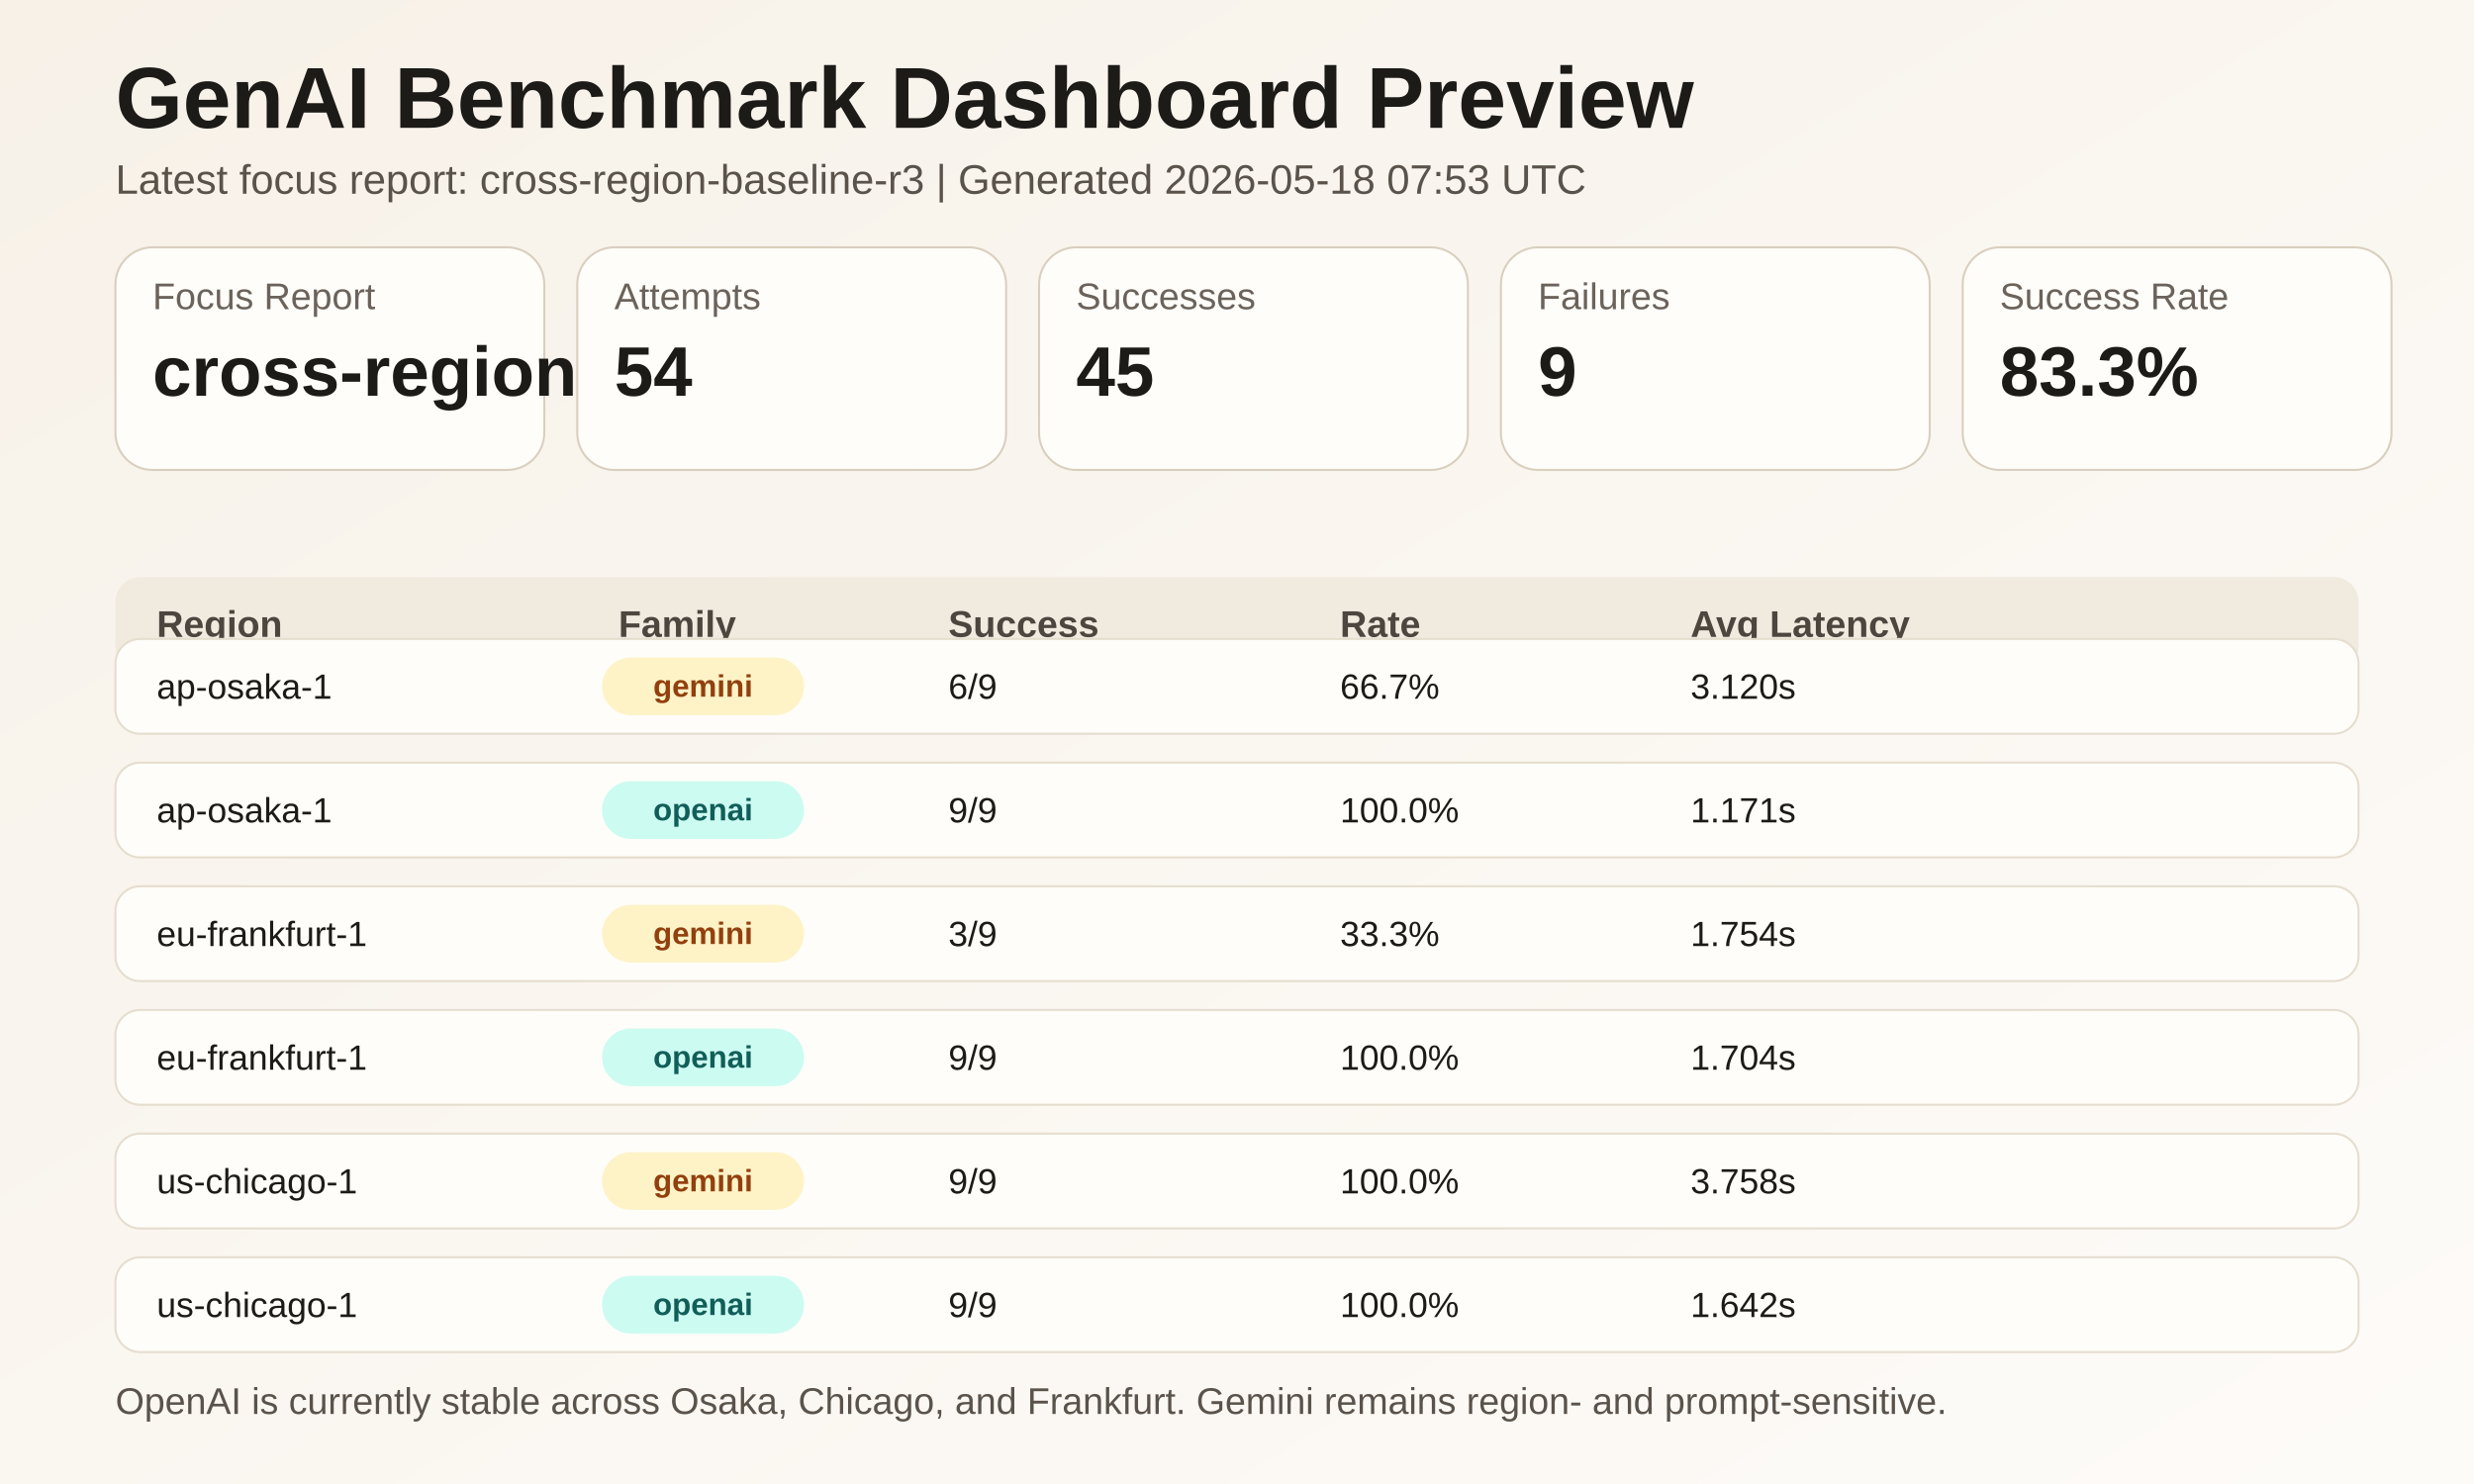
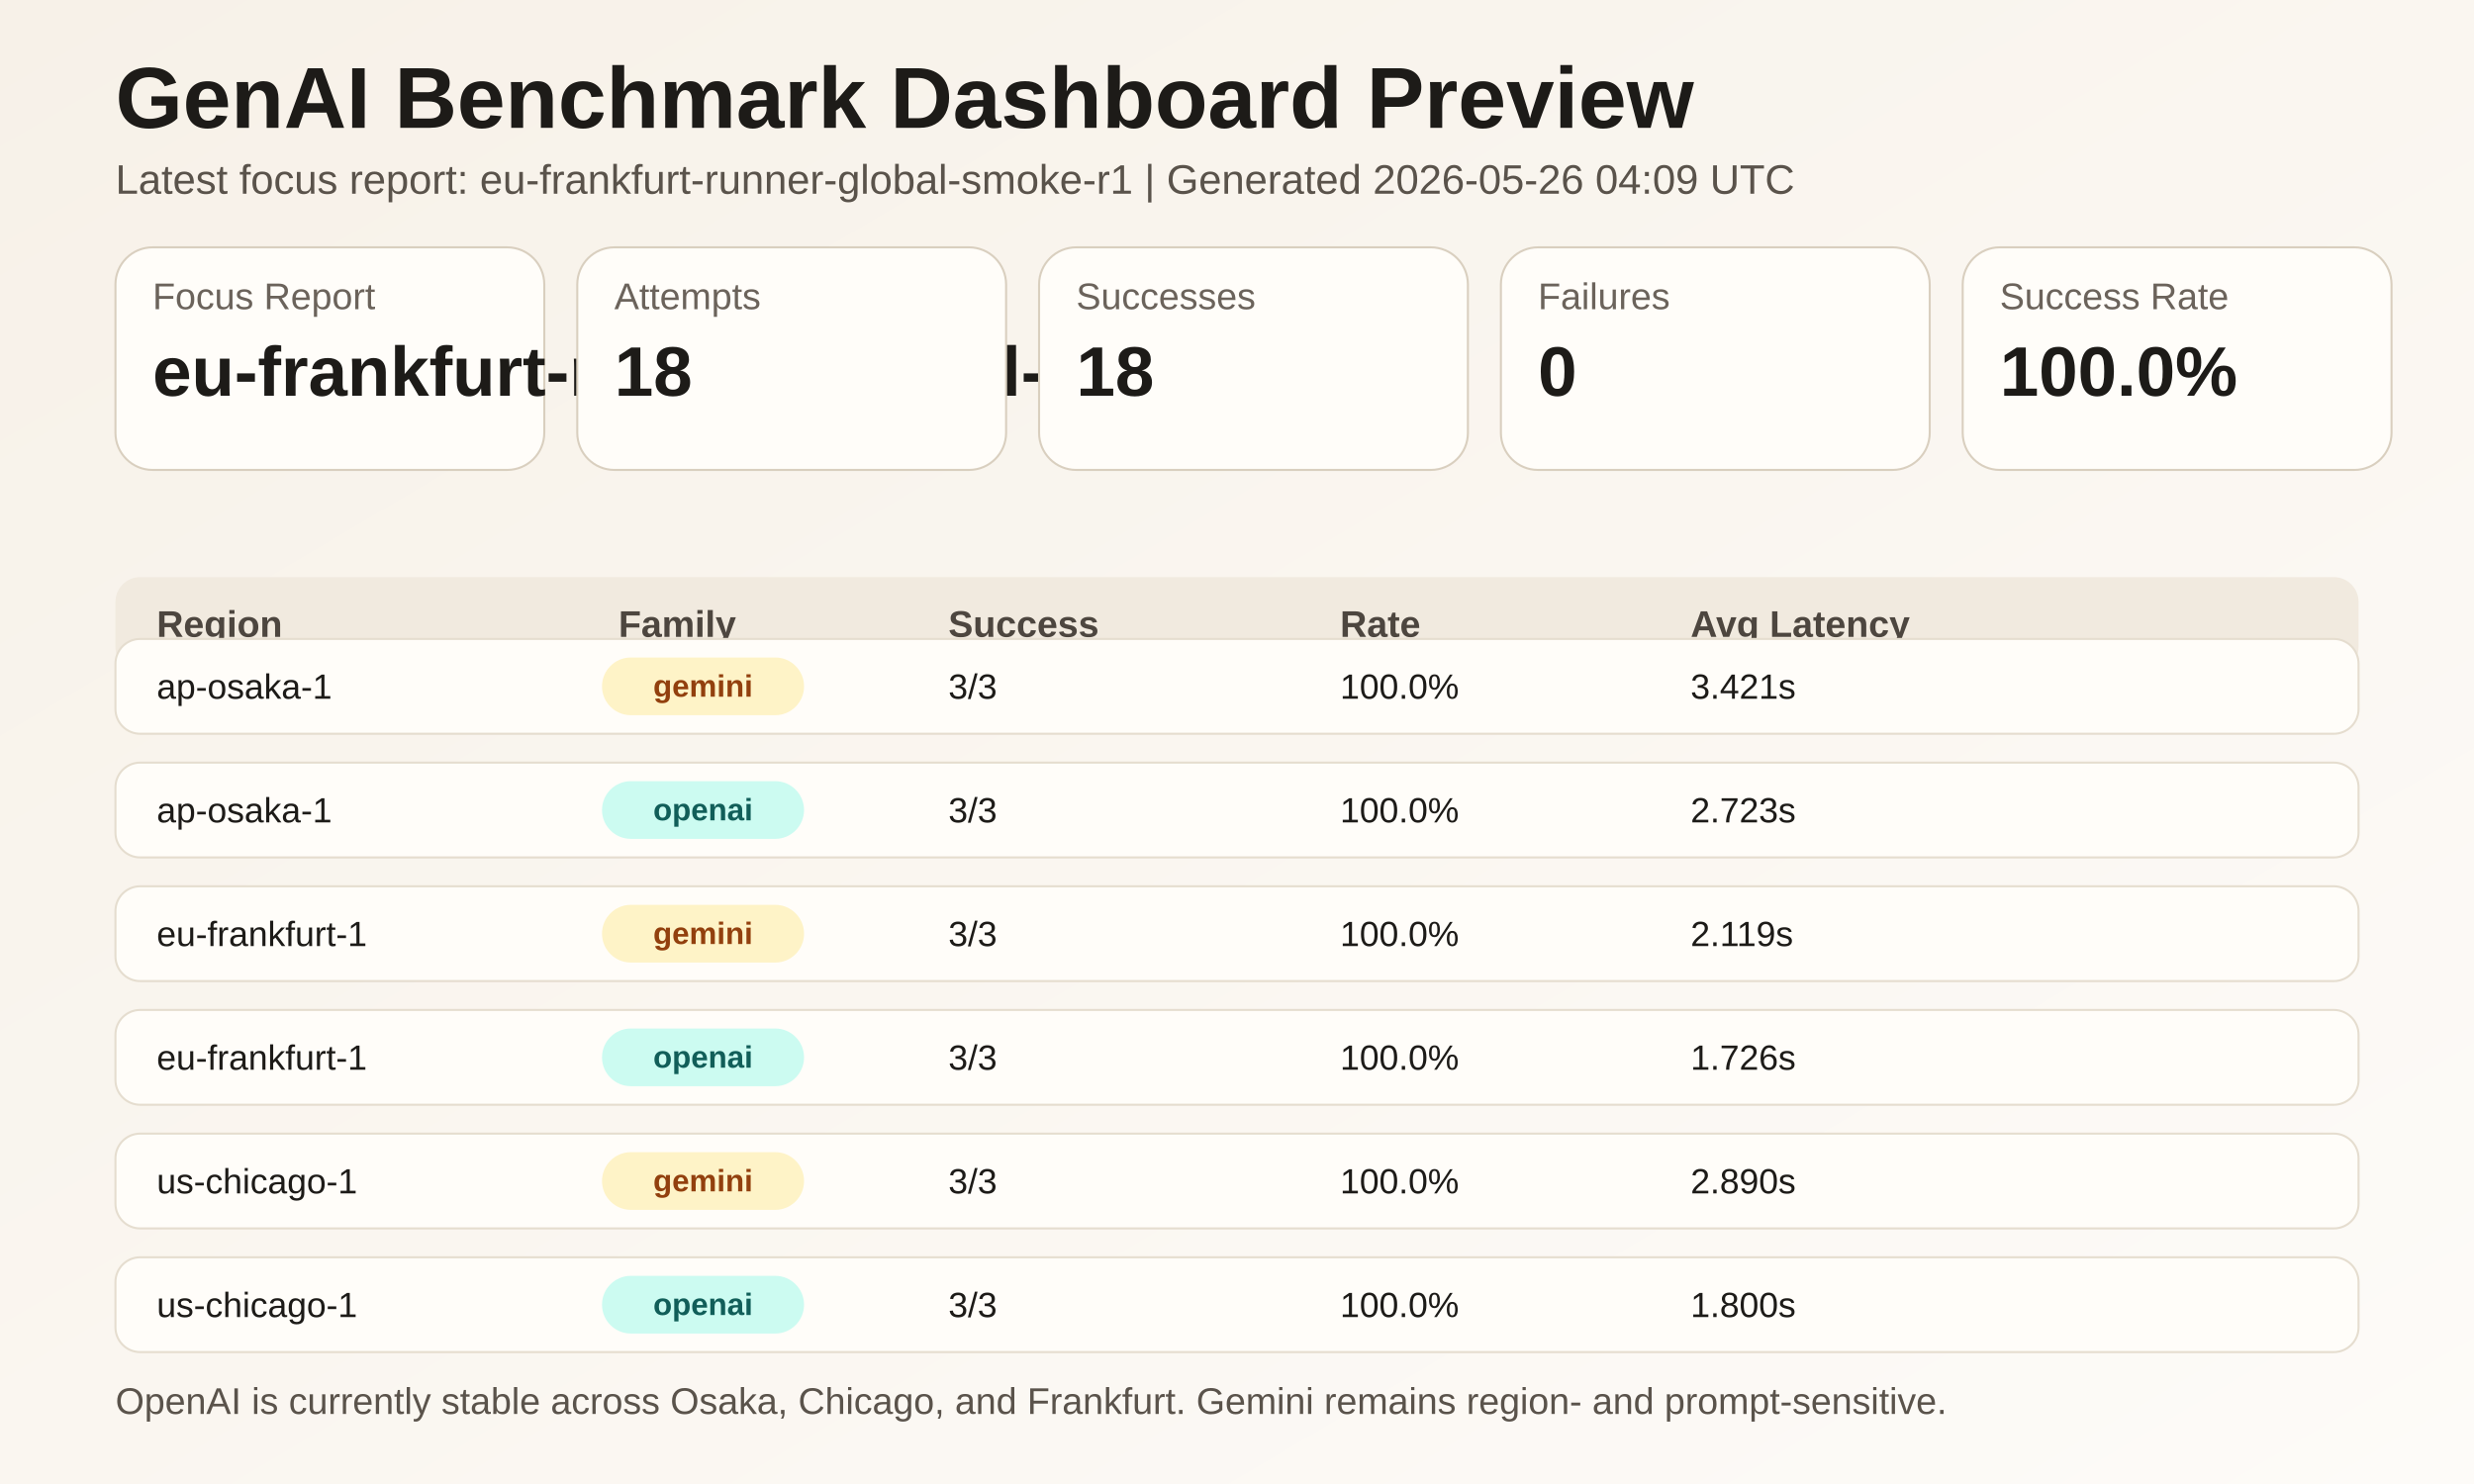
<svg xmlns="http://www.w3.org/2000/svg" width="1200" height="720" viewBox="0 0 1200 720" role="img" aria-label="Benchmark preview">
  <defs>
    <linearGradient id="bg" x1="0" y1="0" x2="1" y2="1">
      <stop offset="0%" stop-color="#f7f1e8" />
      <stop offset="100%" stop-color="#fdfbf8" />
    </linearGradient>
  </defs>
  <rect width="1200" height="720" fill="url(#bg)" />
  <text x="56" y="62" fill="#1d1b18" font-size="42" font-weight="700" font-family="Arial, sans-serif">GenAI Benchmark Dashboard Preview</text>
-   <text x="56" y="94" fill="#5a534b" font-size="20" font-family="Arial, sans-serif">Latest focus report: cross-region-baseline-r3 | Generated 2026-05-18 07:53 UTC</text>
+   <text x="56" y="94" fill="#5a534b" font-size="20" font-family="Arial, sans-serif">Latest focus report: eu-frankfurt-runner-global-smoke-r1 | Generated 2026-05-26 04:09 UTC</text>
  <g>
    <rect x="56" y="120" width="208" height="108" rx="18" fill="#fffdf9" stroke="#d9cfbf" />
    <text x="74" y="150" fill="#6b635b" font-size="18" font-family="Arial, sans-serif">Focus Report</text>
-     <text x="74" y="192" fill="#1d1b18" font-size="34" font-weight="700" font-family="Arial, sans-serif">cross-region-baseline-r3</text>
+     <text x="74" y="192" fill="#1d1b18" font-size="34" font-weight="700" font-family="Arial, sans-serif">eu-frankfurt-runner-global-smoke-r1</text>
  </g>
  <g>
    <rect x="280" y="120" width="208" height="108" rx="18" fill="#fffdf9" stroke="#d9cfbf" />
    <text x="298" y="150" fill="#6b635b" font-size="18" font-family="Arial, sans-serif">Attempts</text>
-     <text x="298" y="192" fill="#1d1b18" font-size="34" font-weight="700" font-family="Arial, sans-serif">54</text>
+     <text x="298" y="192" fill="#1d1b18" font-size="34" font-weight="700" font-family="Arial, sans-serif">18</text>
  </g>
  <g>
    <rect x="504" y="120" width="208" height="108" rx="18" fill="#fffdf9" stroke="#d9cfbf" />
    <text x="522" y="150" fill="#6b635b" font-size="18" font-family="Arial, sans-serif">Successes</text>
-     <text x="522" y="192" fill="#1d1b18" font-size="34" font-weight="700" font-family="Arial, sans-serif">45</text>
+     <text x="522" y="192" fill="#1d1b18" font-size="34" font-weight="700" font-family="Arial, sans-serif">18</text>
  </g>
  <g>
    <rect x="728" y="120" width="208" height="108" rx="18" fill="#fffdf9" stroke="#d9cfbf" />
    <text x="746" y="150" fill="#6b635b" font-size="18" font-family="Arial, sans-serif">Failures</text>
-     <text x="746" y="192" fill="#1d1b18" font-size="34" font-weight="700" font-family="Arial, sans-serif">9</text>
+     <text x="746" y="192" fill="#1d1b18" font-size="34" font-weight="700" font-family="Arial, sans-serif">0</text>
  </g>
  <g>
    <rect x="952" y="120" width="208" height="108" rx="18" fill="#fffdf9" stroke="#d9cfbf" />
    <text x="970" y="150" fill="#6b635b" font-size="18" font-family="Arial, sans-serif">Success Rate</text>
-     <text x="970" y="192" fill="#1d1b18" font-size="34" font-weight="700" font-family="Arial, sans-serif">83.3%</text>
+     <text x="970" y="192" fill="#1d1b18" font-size="34" font-weight="700" font-family="Arial, sans-serif">100.0%</text>
  </g>
  <rect x="56" y="280" width="1088" height="46" rx="12" fill="#f1eadf" />
  <text x="76" y="309" fill="#4d463f" font-size="18" font-weight="700" font-family="Arial, sans-serif">Region</text>
  <text x="300" y="309" fill="#4d463f" font-size="18" font-weight="700" font-family="Arial, sans-serif">Family</text>
  <text x="460" y="309" fill="#4d463f" font-size="18" font-weight="700" font-family="Arial, sans-serif">Success</text>
  <text x="650" y="309" fill="#4d463f" font-size="18" font-weight="700" font-family="Arial, sans-serif">Rate</text>
  <text x="820" y="309" fill="#4d463f" font-size="18" font-weight="700" font-family="Arial, sans-serif">Avg Latency</text>
  <g>
    <rect x="56" y="310" width="1088" height="46" rx="12" fill="#fffdf9" stroke="#e5ddcf" />
    <text x="76" y="339" fill="#1d1b18" font-size="17" font-family="Arial, sans-serif">ap-osaka-1</text>
    <rect x="292" y="319" width="98" height="28" rx="14" fill="#fef3c7" />
    <text x="341" y="338" text-anchor="middle" fill="#92400e" font-size="15" font-weight="700" font-family="Arial, sans-serif">gemini</text>
-     <text x="460" y="339" fill="#1d1b18" font-size="17" font-family="Arial, sans-serif">6/9</text>
-     <text x="650" y="339" fill="#1d1b18" font-size="17" font-family="Arial, sans-serif">66.7%</text>
-     <text x="820" y="339" fill="#1d1b18" font-size="17" font-family="Arial, sans-serif">3.120s</text>
+     <text x="460" y="339" fill="#1d1b18" font-size="17" font-family="Arial, sans-serif">3/3</text>
+     <text x="650" y="339" fill="#1d1b18" font-size="17" font-family="Arial, sans-serif">100.0%</text>
+     <text x="820" y="339" fill="#1d1b18" font-size="17" font-family="Arial, sans-serif">3.421s</text>
  </g>
  <g>
    <rect x="56" y="370" width="1088" height="46" rx="12" fill="#fffdf9" stroke="#e5ddcf" />
    <text x="76" y="399" fill="#1d1b18" font-size="17" font-family="Arial, sans-serif">ap-osaka-1</text>
    <rect x="292" y="379" width="98" height="28" rx="14" fill="#ccfbf1" />
    <text x="341" y="398" text-anchor="middle" fill="#115e59" font-size="15" font-weight="700" font-family="Arial, sans-serif">openai</text>
-     <text x="460" y="399" fill="#1d1b18" font-size="17" font-family="Arial, sans-serif">9/9</text>
+     <text x="460" y="399" fill="#1d1b18" font-size="17" font-family="Arial, sans-serif">3/3</text>
    <text x="650" y="399" fill="#1d1b18" font-size="17" font-family="Arial, sans-serif">100.0%</text>
-     <text x="820" y="399" fill="#1d1b18" font-size="17" font-family="Arial, sans-serif">1.171s</text>
+     <text x="820" y="399" fill="#1d1b18" font-size="17" font-family="Arial, sans-serif">2.723s</text>
  </g>
  <g>
    <rect x="56" y="430" width="1088" height="46" rx="12" fill="#fffdf9" stroke="#e5ddcf" />
    <text x="76" y="459" fill="#1d1b18" font-size="17" font-family="Arial, sans-serif">eu-frankfurt-1</text>
    <rect x="292" y="439" width="98" height="28" rx="14" fill="#fef3c7" />
    <text x="341" y="458" text-anchor="middle" fill="#92400e" font-size="15" font-weight="700" font-family="Arial, sans-serif">gemini</text>
-     <text x="460" y="459" fill="#1d1b18" font-size="17" font-family="Arial, sans-serif">3/9</text>
-     <text x="650" y="459" fill="#1d1b18" font-size="17" font-family="Arial, sans-serif">33.3%</text>
-     <text x="820" y="459" fill="#1d1b18" font-size="17" font-family="Arial, sans-serif">1.754s</text>
+     <text x="460" y="459" fill="#1d1b18" font-size="17" font-family="Arial, sans-serif">3/3</text>
+     <text x="650" y="459" fill="#1d1b18" font-size="17" font-family="Arial, sans-serif">100.0%</text>
+     <text x="820" y="459" fill="#1d1b18" font-size="17" font-family="Arial, sans-serif">2.119s</text>
  </g>
  <g>
    <rect x="56" y="490" width="1088" height="46" rx="12" fill="#fffdf9" stroke="#e5ddcf" />
    <text x="76" y="519" fill="#1d1b18" font-size="17" font-family="Arial, sans-serif">eu-frankfurt-1</text>
    <rect x="292" y="499" width="98" height="28" rx="14" fill="#ccfbf1" />
    <text x="341" y="518" text-anchor="middle" fill="#115e59" font-size="15" font-weight="700" font-family="Arial, sans-serif">openai</text>
-     <text x="460" y="519" fill="#1d1b18" font-size="17" font-family="Arial, sans-serif">9/9</text>
+     <text x="460" y="519" fill="#1d1b18" font-size="17" font-family="Arial, sans-serif">3/3</text>
    <text x="650" y="519" fill="#1d1b18" font-size="17" font-family="Arial, sans-serif">100.0%</text>
-     <text x="820" y="519" fill="#1d1b18" font-size="17" font-family="Arial, sans-serif">1.704s</text>
+     <text x="820" y="519" fill="#1d1b18" font-size="17" font-family="Arial, sans-serif">1.726s</text>
  </g>
  <g>
    <rect x="56" y="550" width="1088" height="46" rx="12" fill="#fffdf9" stroke="#e5ddcf" />
    <text x="76" y="579" fill="#1d1b18" font-size="17" font-family="Arial, sans-serif">us-chicago-1</text>
    <rect x="292" y="559" width="98" height="28" rx="14" fill="#fef3c7" />
    <text x="341" y="578" text-anchor="middle" fill="#92400e" font-size="15" font-weight="700" font-family="Arial, sans-serif">gemini</text>
-     <text x="460" y="579" fill="#1d1b18" font-size="17" font-family="Arial, sans-serif">9/9</text>
+     <text x="460" y="579" fill="#1d1b18" font-size="17" font-family="Arial, sans-serif">3/3</text>
    <text x="650" y="579" fill="#1d1b18" font-size="17" font-family="Arial, sans-serif">100.0%</text>
-     <text x="820" y="579" fill="#1d1b18" font-size="17" font-family="Arial, sans-serif">3.758s</text>
+     <text x="820" y="579" fill="#1d1b18" font-size="17" font-family="Arial, sans-serif">2.890s</text>
  </g>
  <g>
    <rect x="56" y="610" width="1088" height="46" rx="12" fill="#fffdf9" stroke="#e5ddcf" />
    <text x="76" y="639" fill="#1d1b18" font-size="17" font-family="Arial, sans-serif">us-chicago-1</text>
    <rect x="292" y="619" width="98" height="28" rx="14" fill="#ccfbf1" />
    <text x="341" y="638" text-anchor="middle" fill="#115e59" font-size="15" font-weight="700" font-family="Arial, sans-serif">openai</text>
-     <text x="460" y="639" fill="#1d1b18" font-size="17" font-family="Arial, sans-serif">9/9</text>
+     <text x="460" y="639" fill="#1d1b18" font-size="17" font-family="Arial, sans-serif">3/3</text>
    <text x="650" y="639" fill="#1d1b18" font-size="17" font-family="Arial, sans-serif">100.0%</text>
-     <text x="820" y="639" fill="#1d1b18" font-size="17" font-family="Arial, sans-serif">1.642s</text>
+     <text x="820" y="639" fill="#1d1b18" font-size="17" font-family="Arial, sans-serif">1.800s</text>
  </g>
  <text x="56" y="686" fill="#5a534b" font-size="18" font-family="Arial, sans-serif">OpenAI is currently stable across Osaka, Chicago, and Frankfurt. Gemini remains region- and prompt-sensitive.</text>
</svg>
